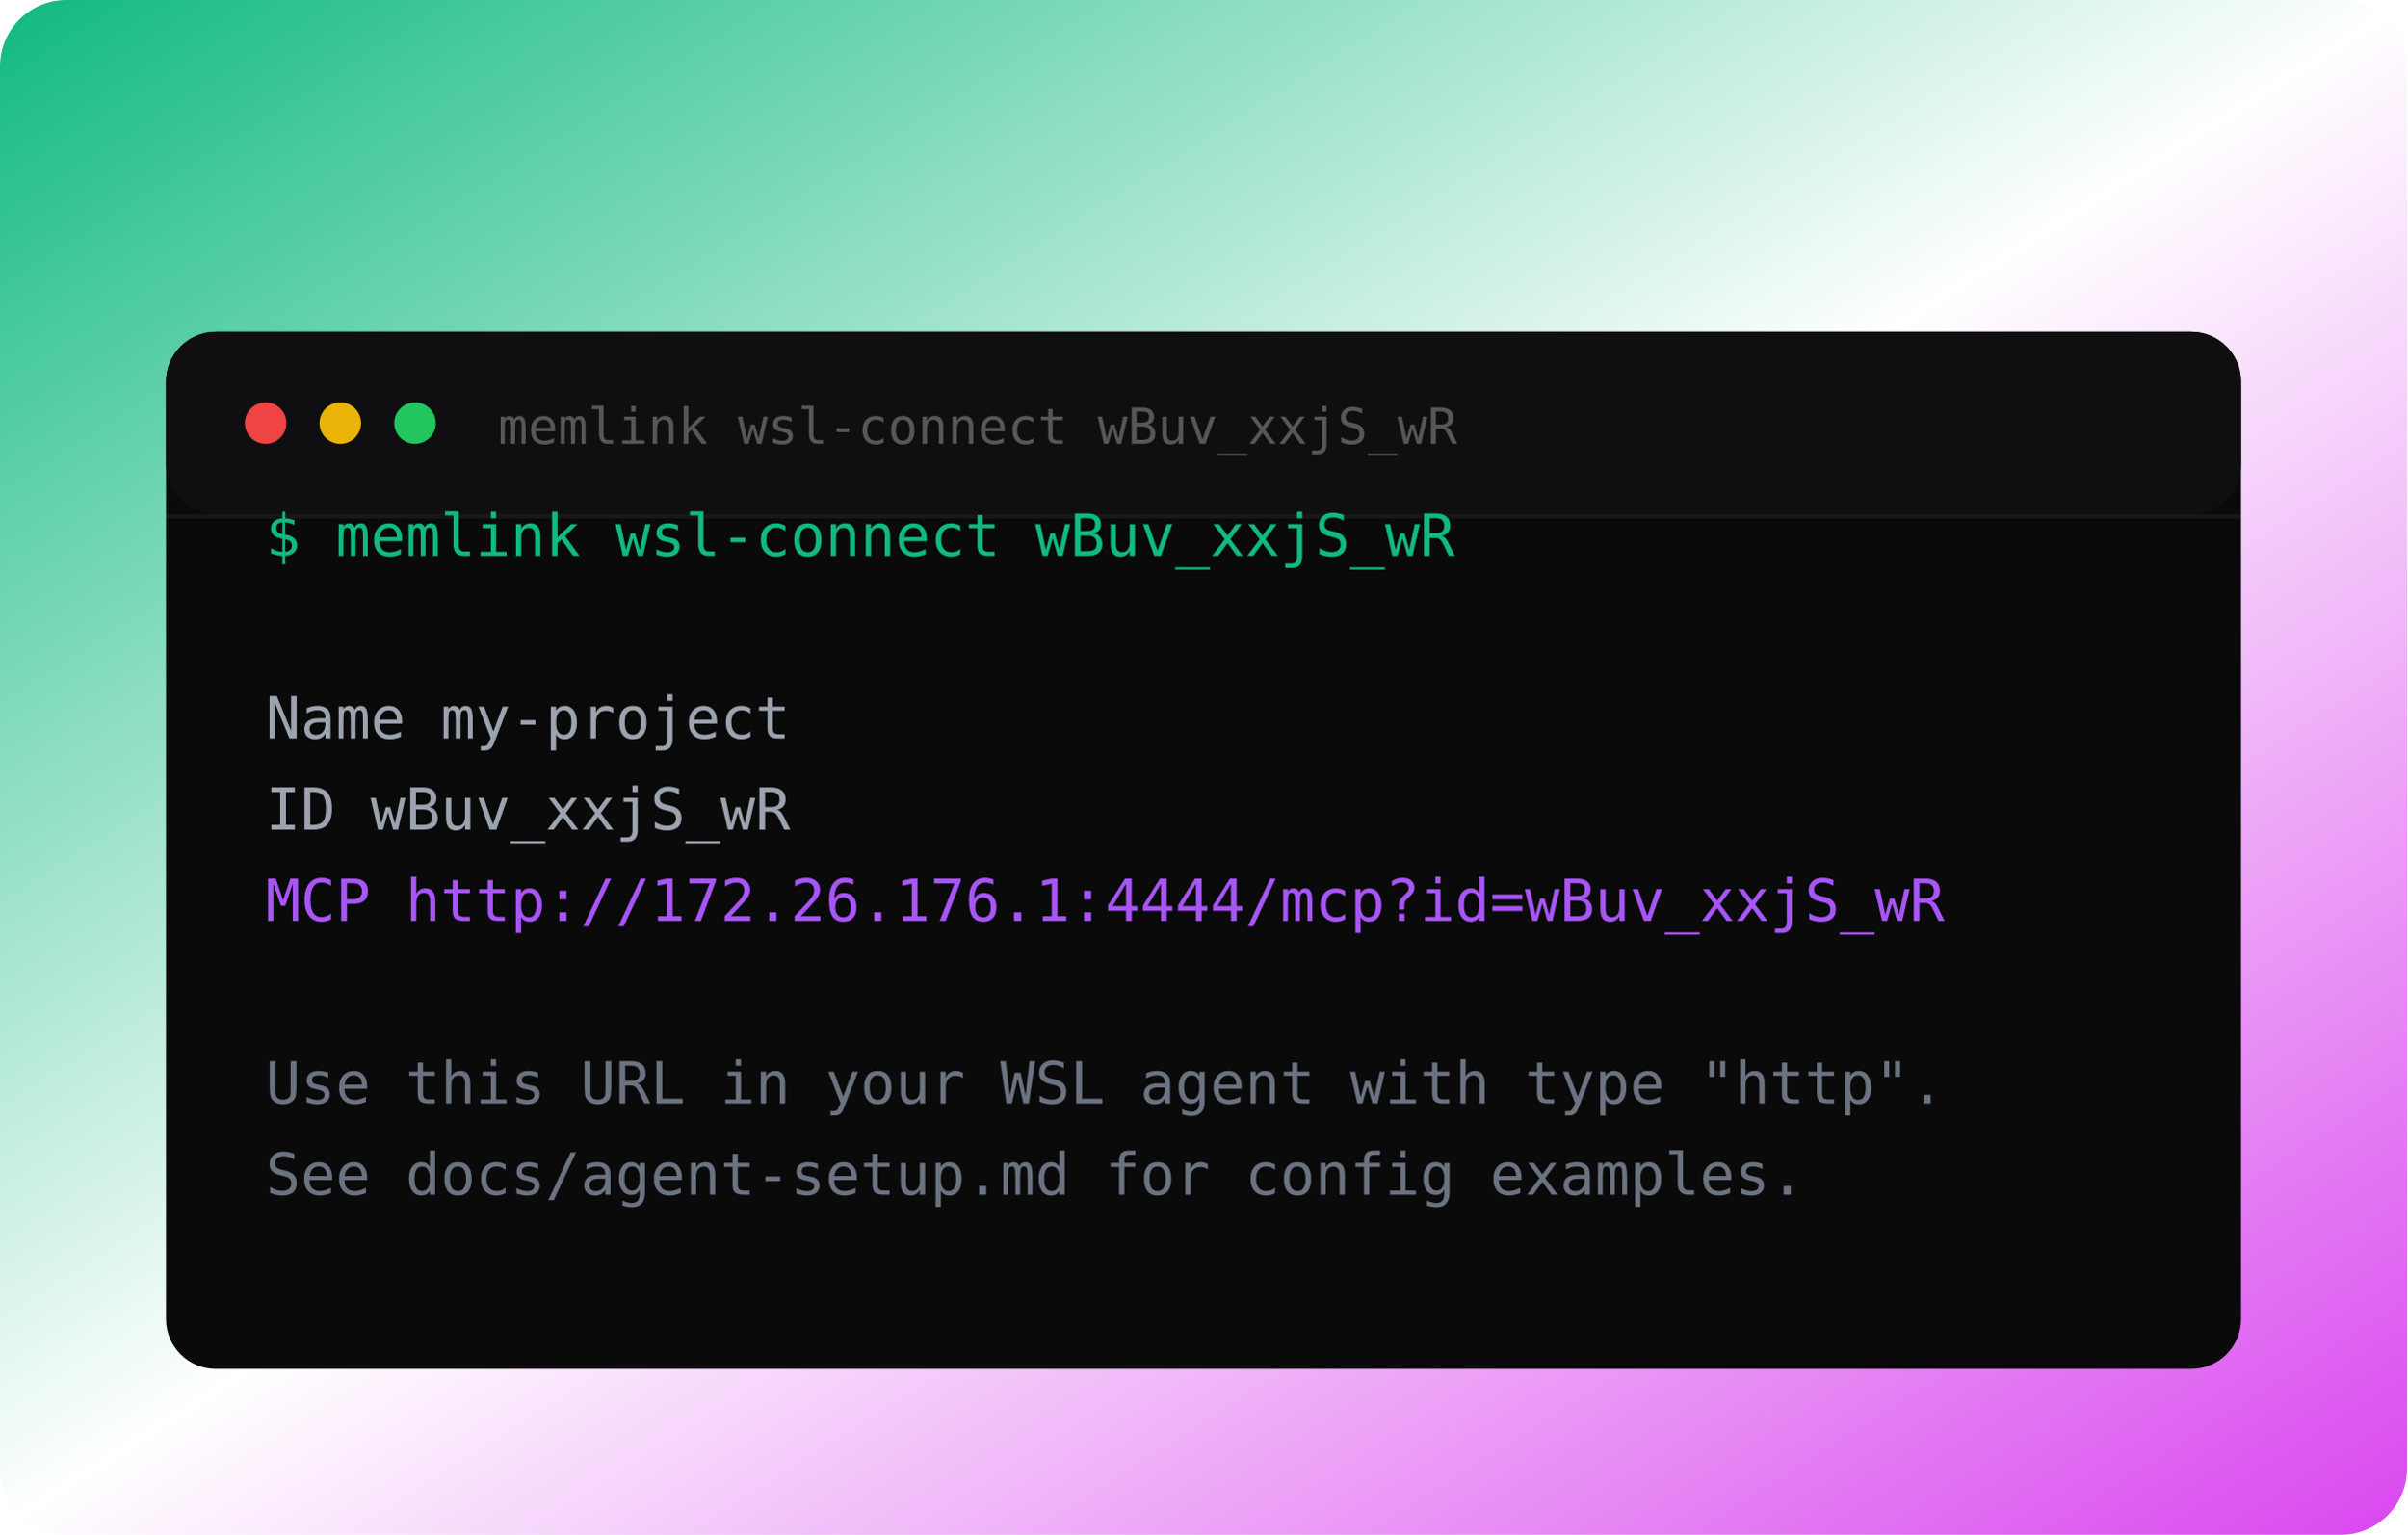
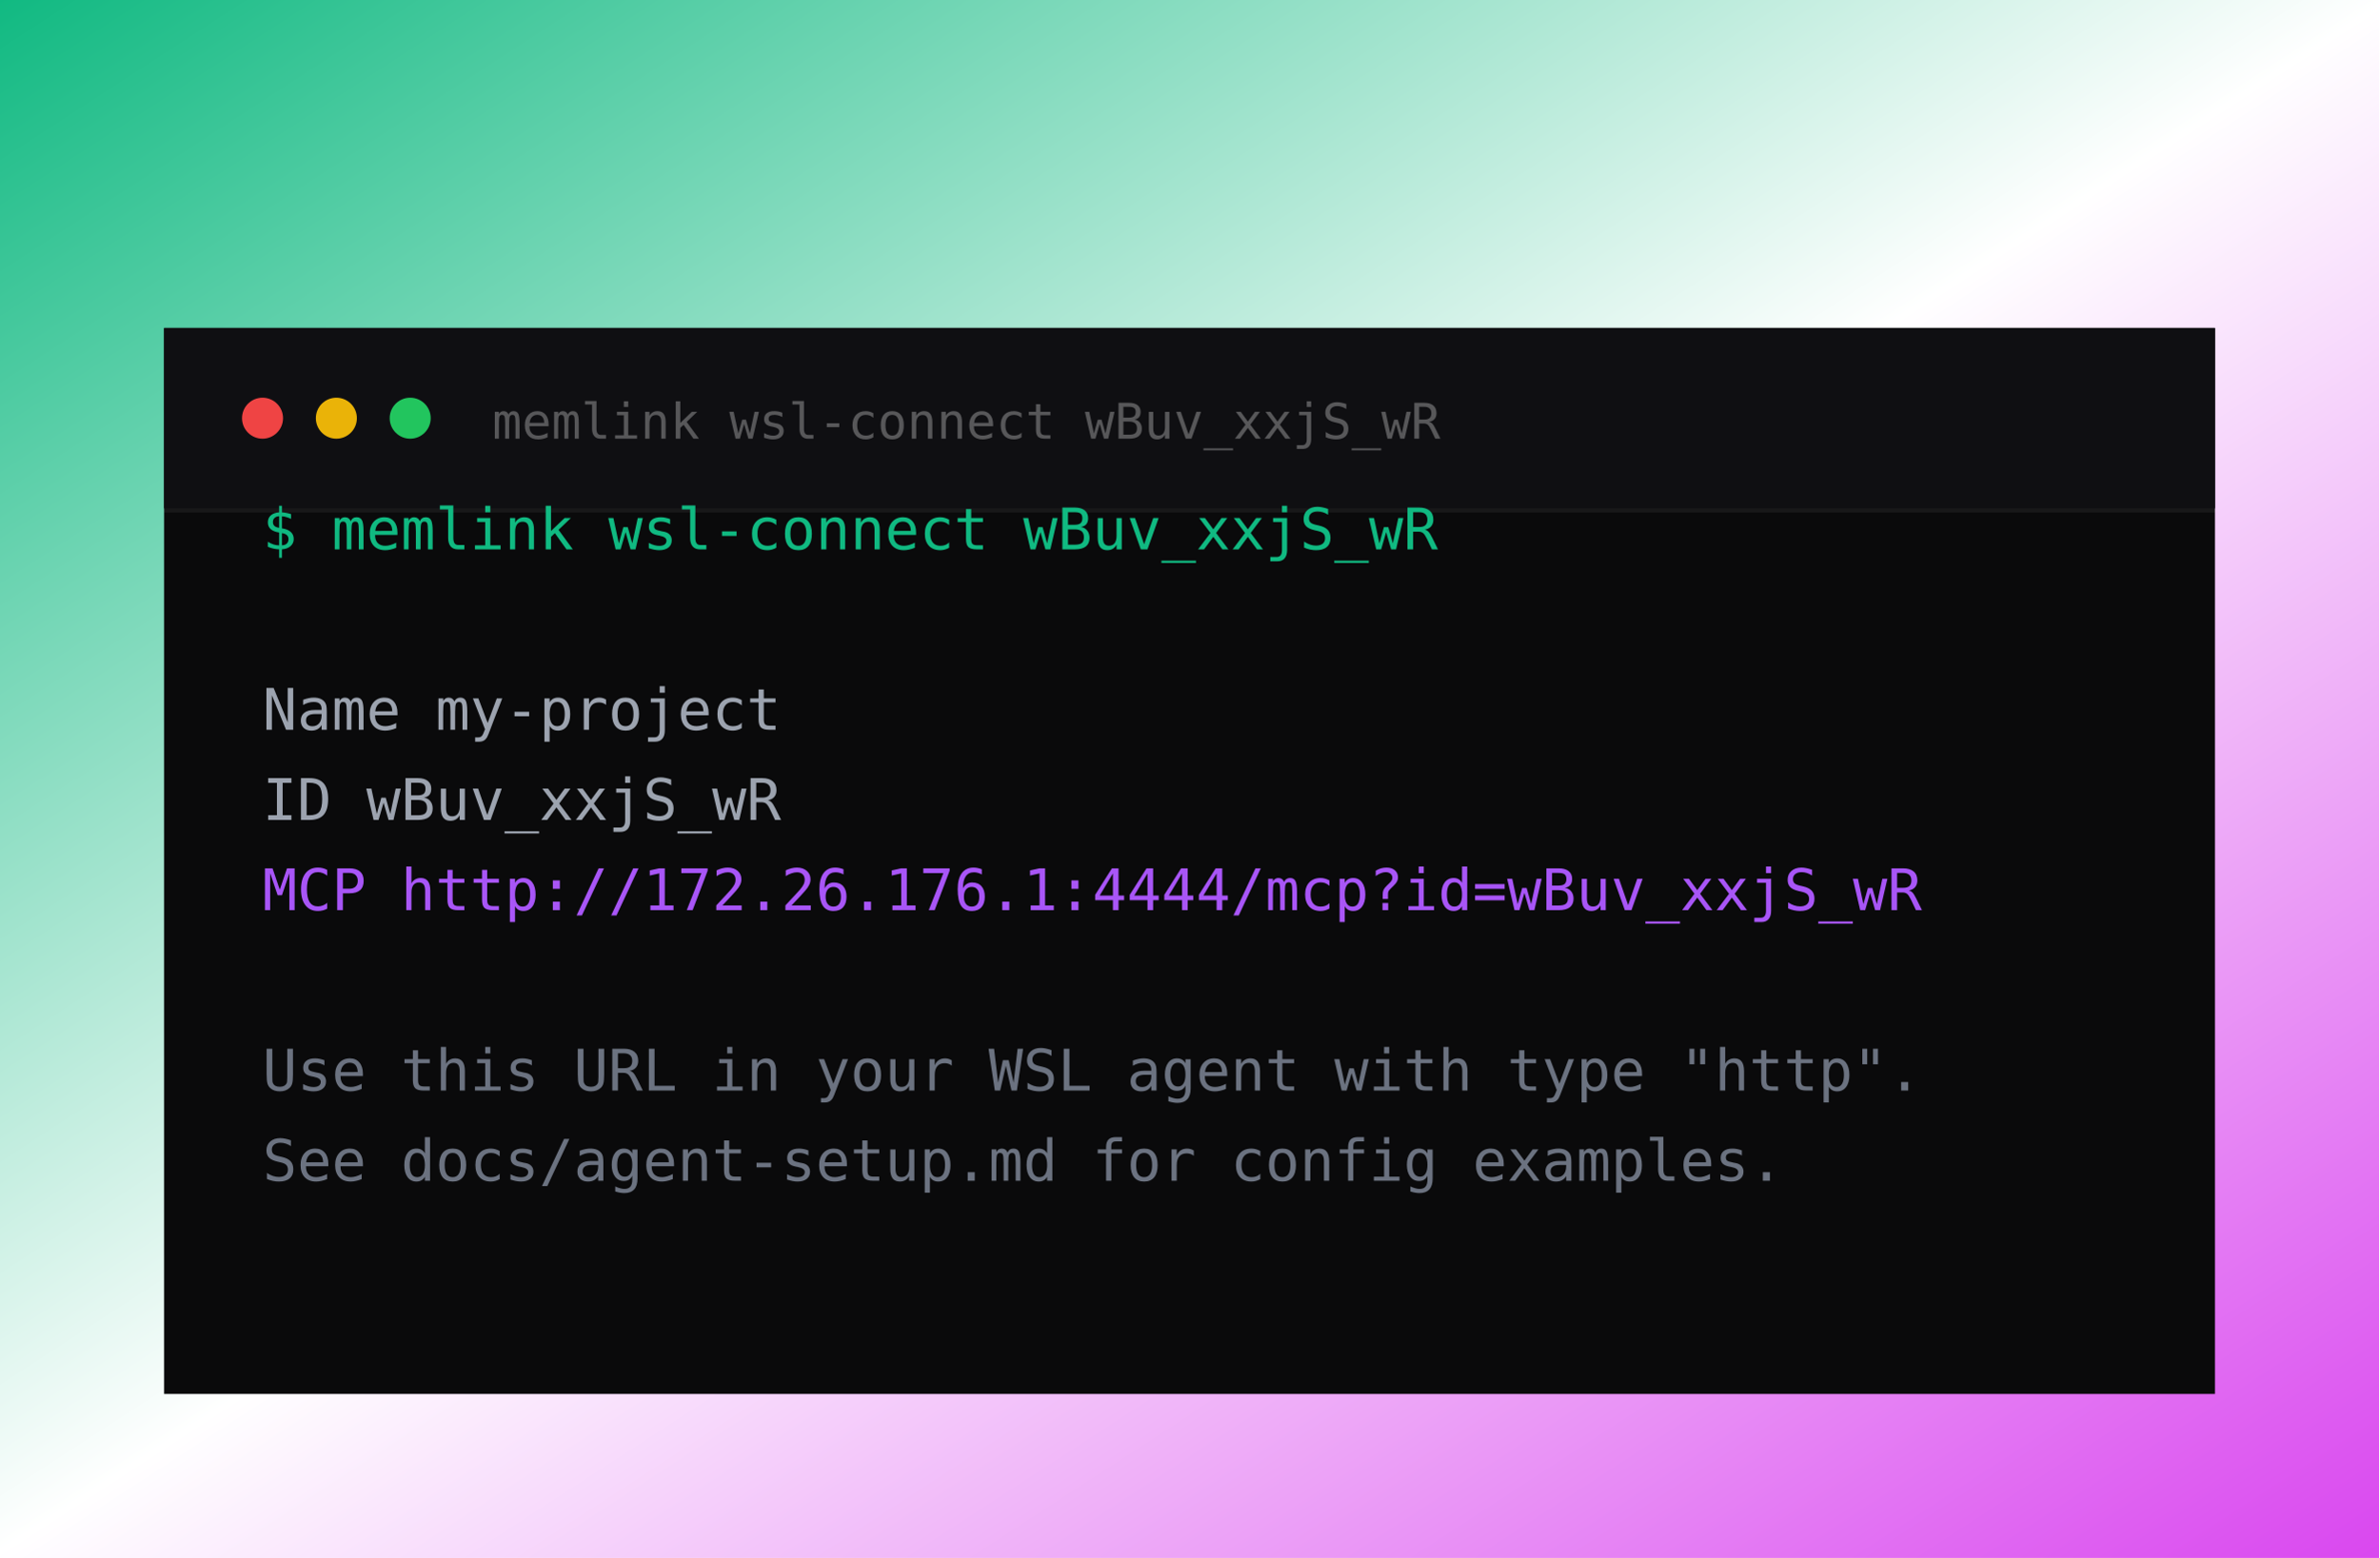
- <svg xmlns="http://www.w3.org/2000/svg" width="580" height="370" viewBox="0 0 580 370">
+ <svg xmlns="http://www.w3.org/2000/svg" width="580" height="380" viewBox="0 0 580 380">
  <defs>
    <linearGradient id="bg" x1="0%" y1="0%" x2="100%" y2="100%">
      <stop offset="0%" stop-color="#10B981" />
      <stop offset="50%" stop-color="#FFFFFF" />
      <stop offset="100%" stop-color="#D946EF" />
    </linearGradient>
  </defs>
-   <rect width="580" height="370" fill="url(#bg)" rx="16" />
-   <rect x="40" y="80" width="500" height="250" rx="12" fill="#0A0A0B" />
-   <rect x="40" y="80" width="500" height="44" rx="12" fill="#0F0F12" />
+   <rect width="580" height="380" fill="url(#bg)" />
+   <rect x="40" y="80" width="500" height="260" fill="#0A0A0B" />
+   <rect x="40" y="80" width="500" height="44" fill="#0F0F12" />
  <rect x="40" y="124" width="500" height="1" fill="rgba(255,255,255,0.06)" />
  <circle cx="64" cy="102" r="5" fill="#EF4444" />
  <circle cx="82" cy="102" r="5" fill="#EAB308" />
  <circle cx="100" cy="102" r="5" fill="#22C55E" />
  <text x="120" y="107" font-family="'SF Mono','Cascadia Code',monospace" font-size="12" fill="rgba(255,255,255,0.3)">memlink wsl-connect wBuv_xxjS_wR</text>
  <g>
    <text x="64" y="134" font-family="'SF Mono','Cascadia Code',monospace" font-size="14" fill="#10B981">$ memlink wsl-connect wBuv_xxjS_wR</text>
    <text x="64" y="156" font-family="'SF Mono','Cascadia Code',monospace" font-size="14" fill="transparent" />
    <text x="64" y="178" font-family="'SF Mono','Cascadia Code',monospace" font-size="14" fill="#9CA3AF">  Name    my-project</text>
    <text x="64" y="200" font-family="'SF Mono','Cascadia Code',monospace" font-size="14" fill="#9CA3AF">  ID      wBuv_xxjS_wR</text>
    <text x="64" y="222" font-family="'SF Mono','Cascadia Code',monospace" font-size="14" fill="#A855F7">  MCP     http://172.26.176.1:4444/mcp?id=wBuv_xxjS_wR</text>
    <text x="64" y="244" font-family="'SF Mono','Cascadia Code',monospace" font-size="14" fill="transparent" />
    <text x="64" y="266" font-family="'SF Mono','Cascadia Code',monospace" font-size="14" fill="#6B7280">  Use this URL in your WSL agent with type "http".</text>
    <text x="64" y="288" font-family="'SF Mono','Cascadia Code',monospace" font-size="14" fill="#6B7280">  See docs/agent-setup.md for config examples.</text>
+     <text x="64" y="310" font-family="'SF Mono','Cascadia Code',monospace" font-size="14" fill="transparent" />
  </g>
</svg>
